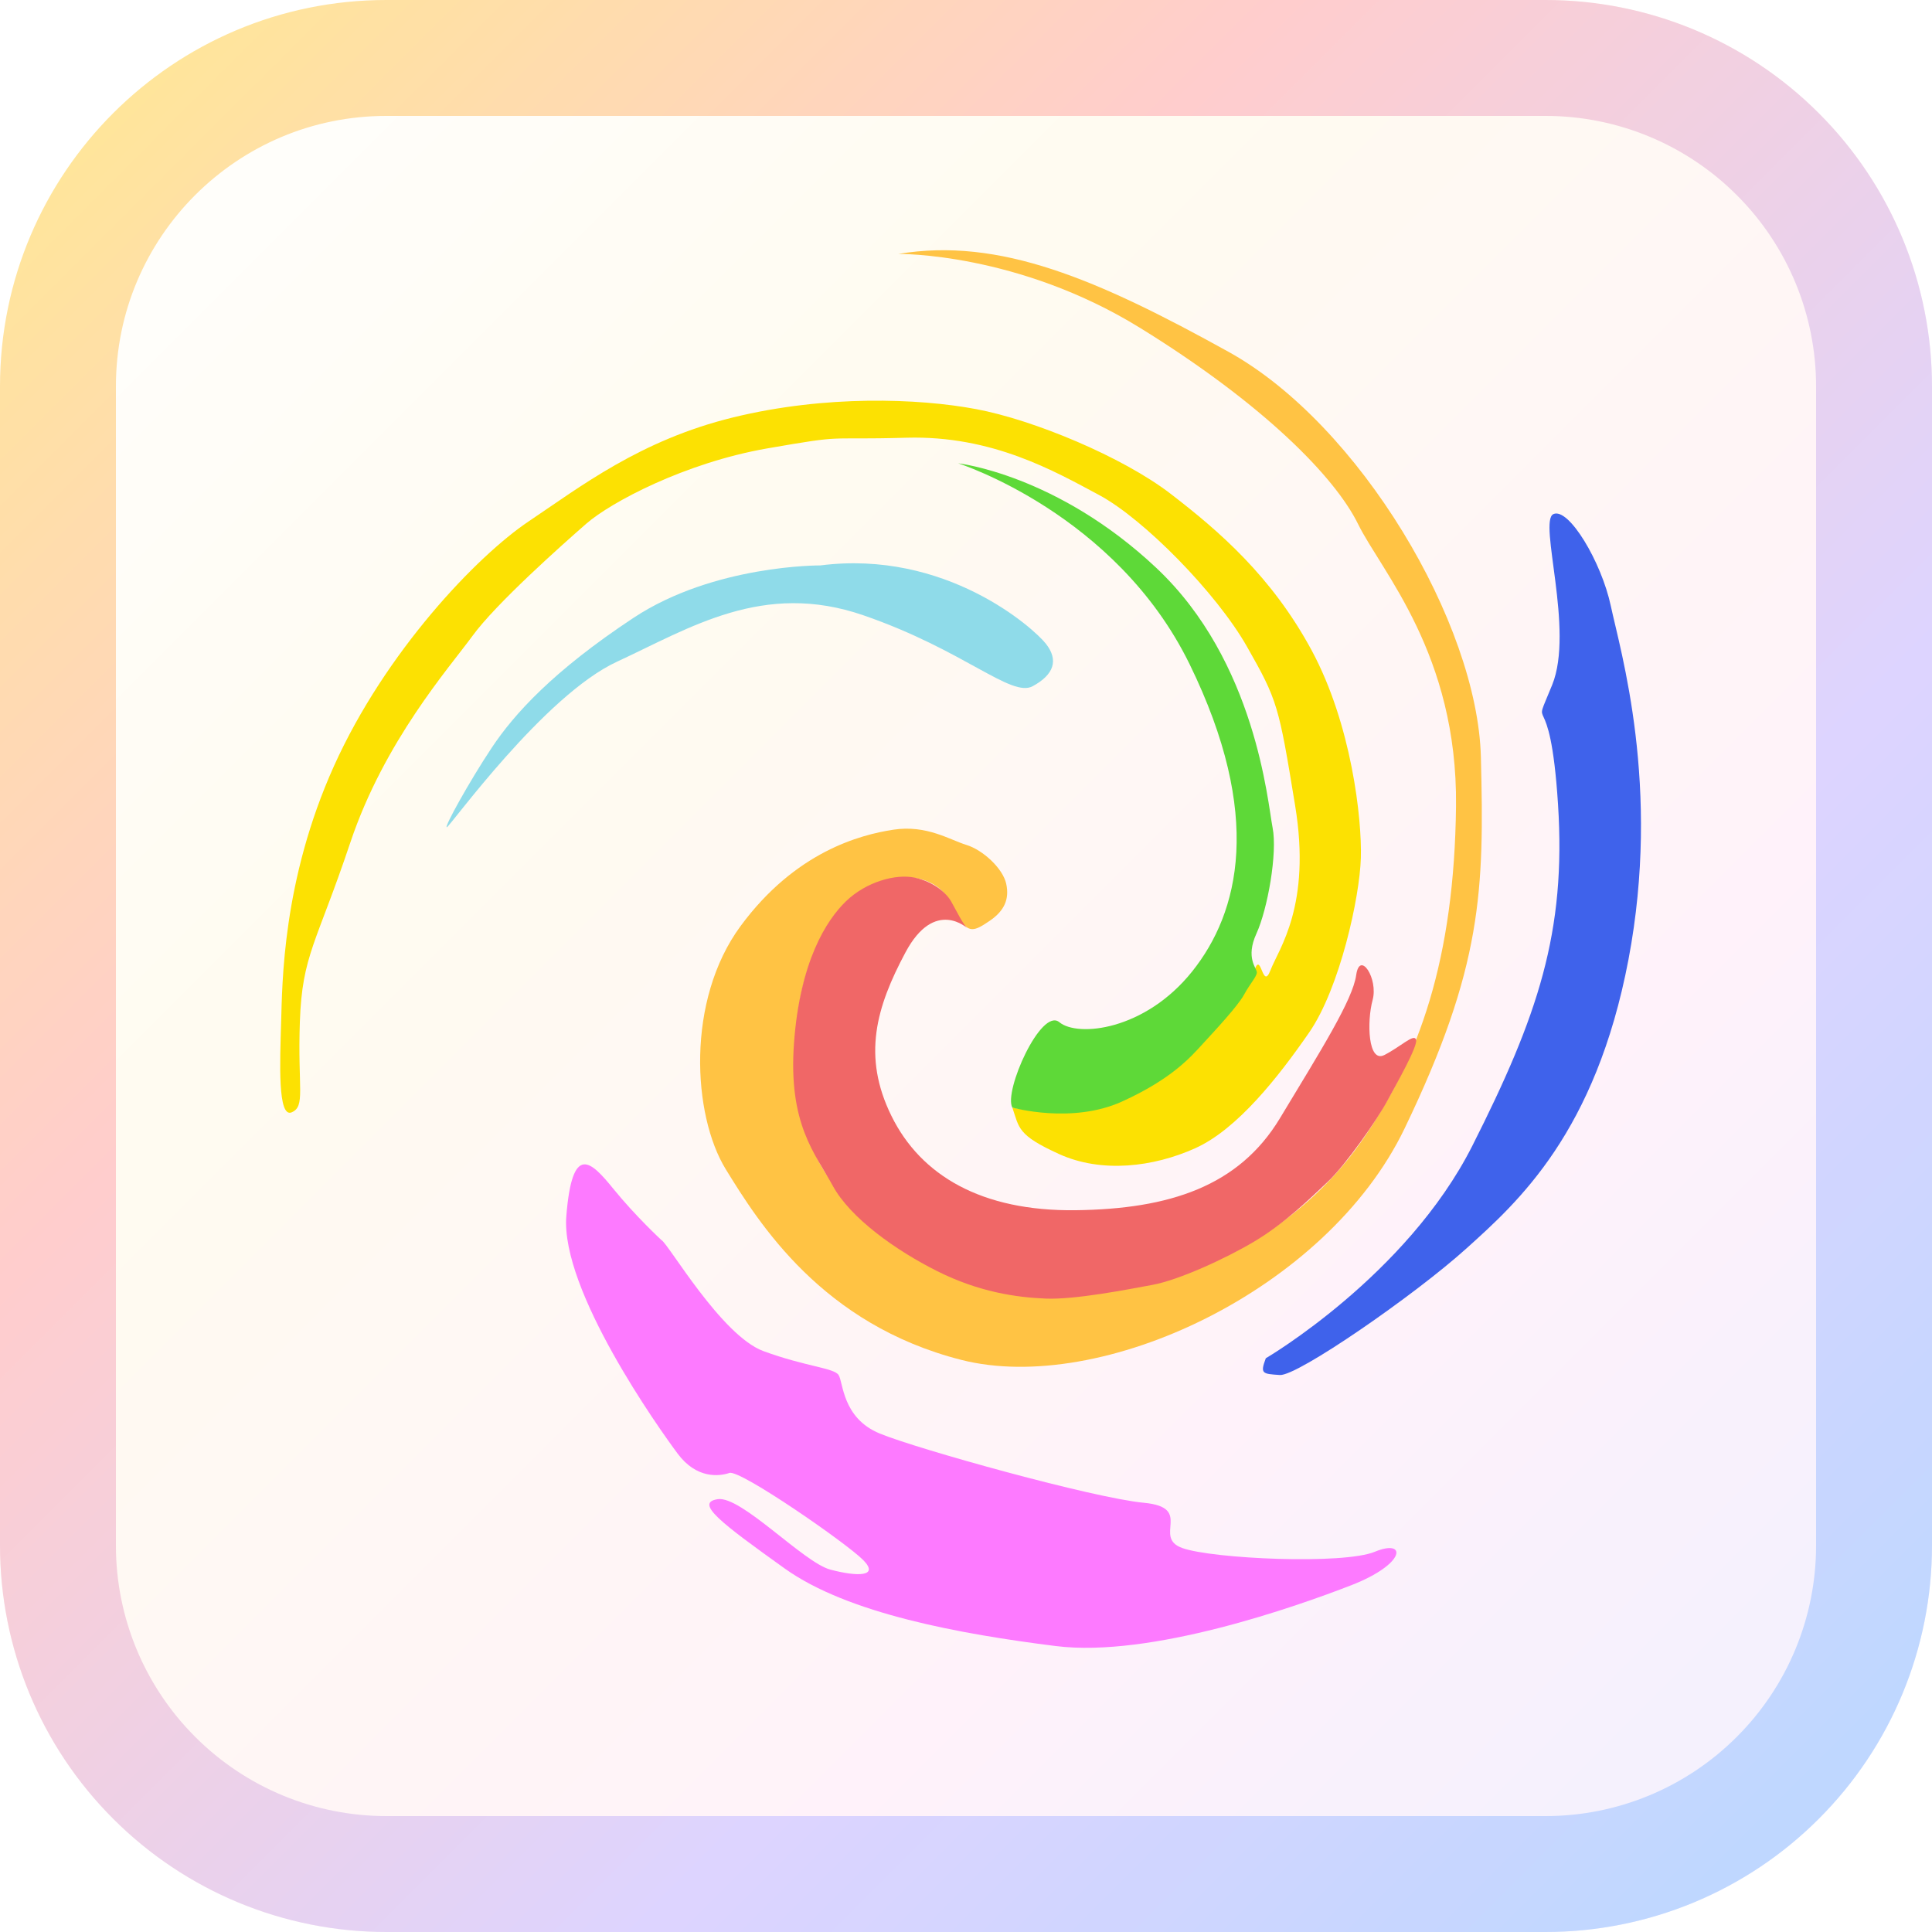
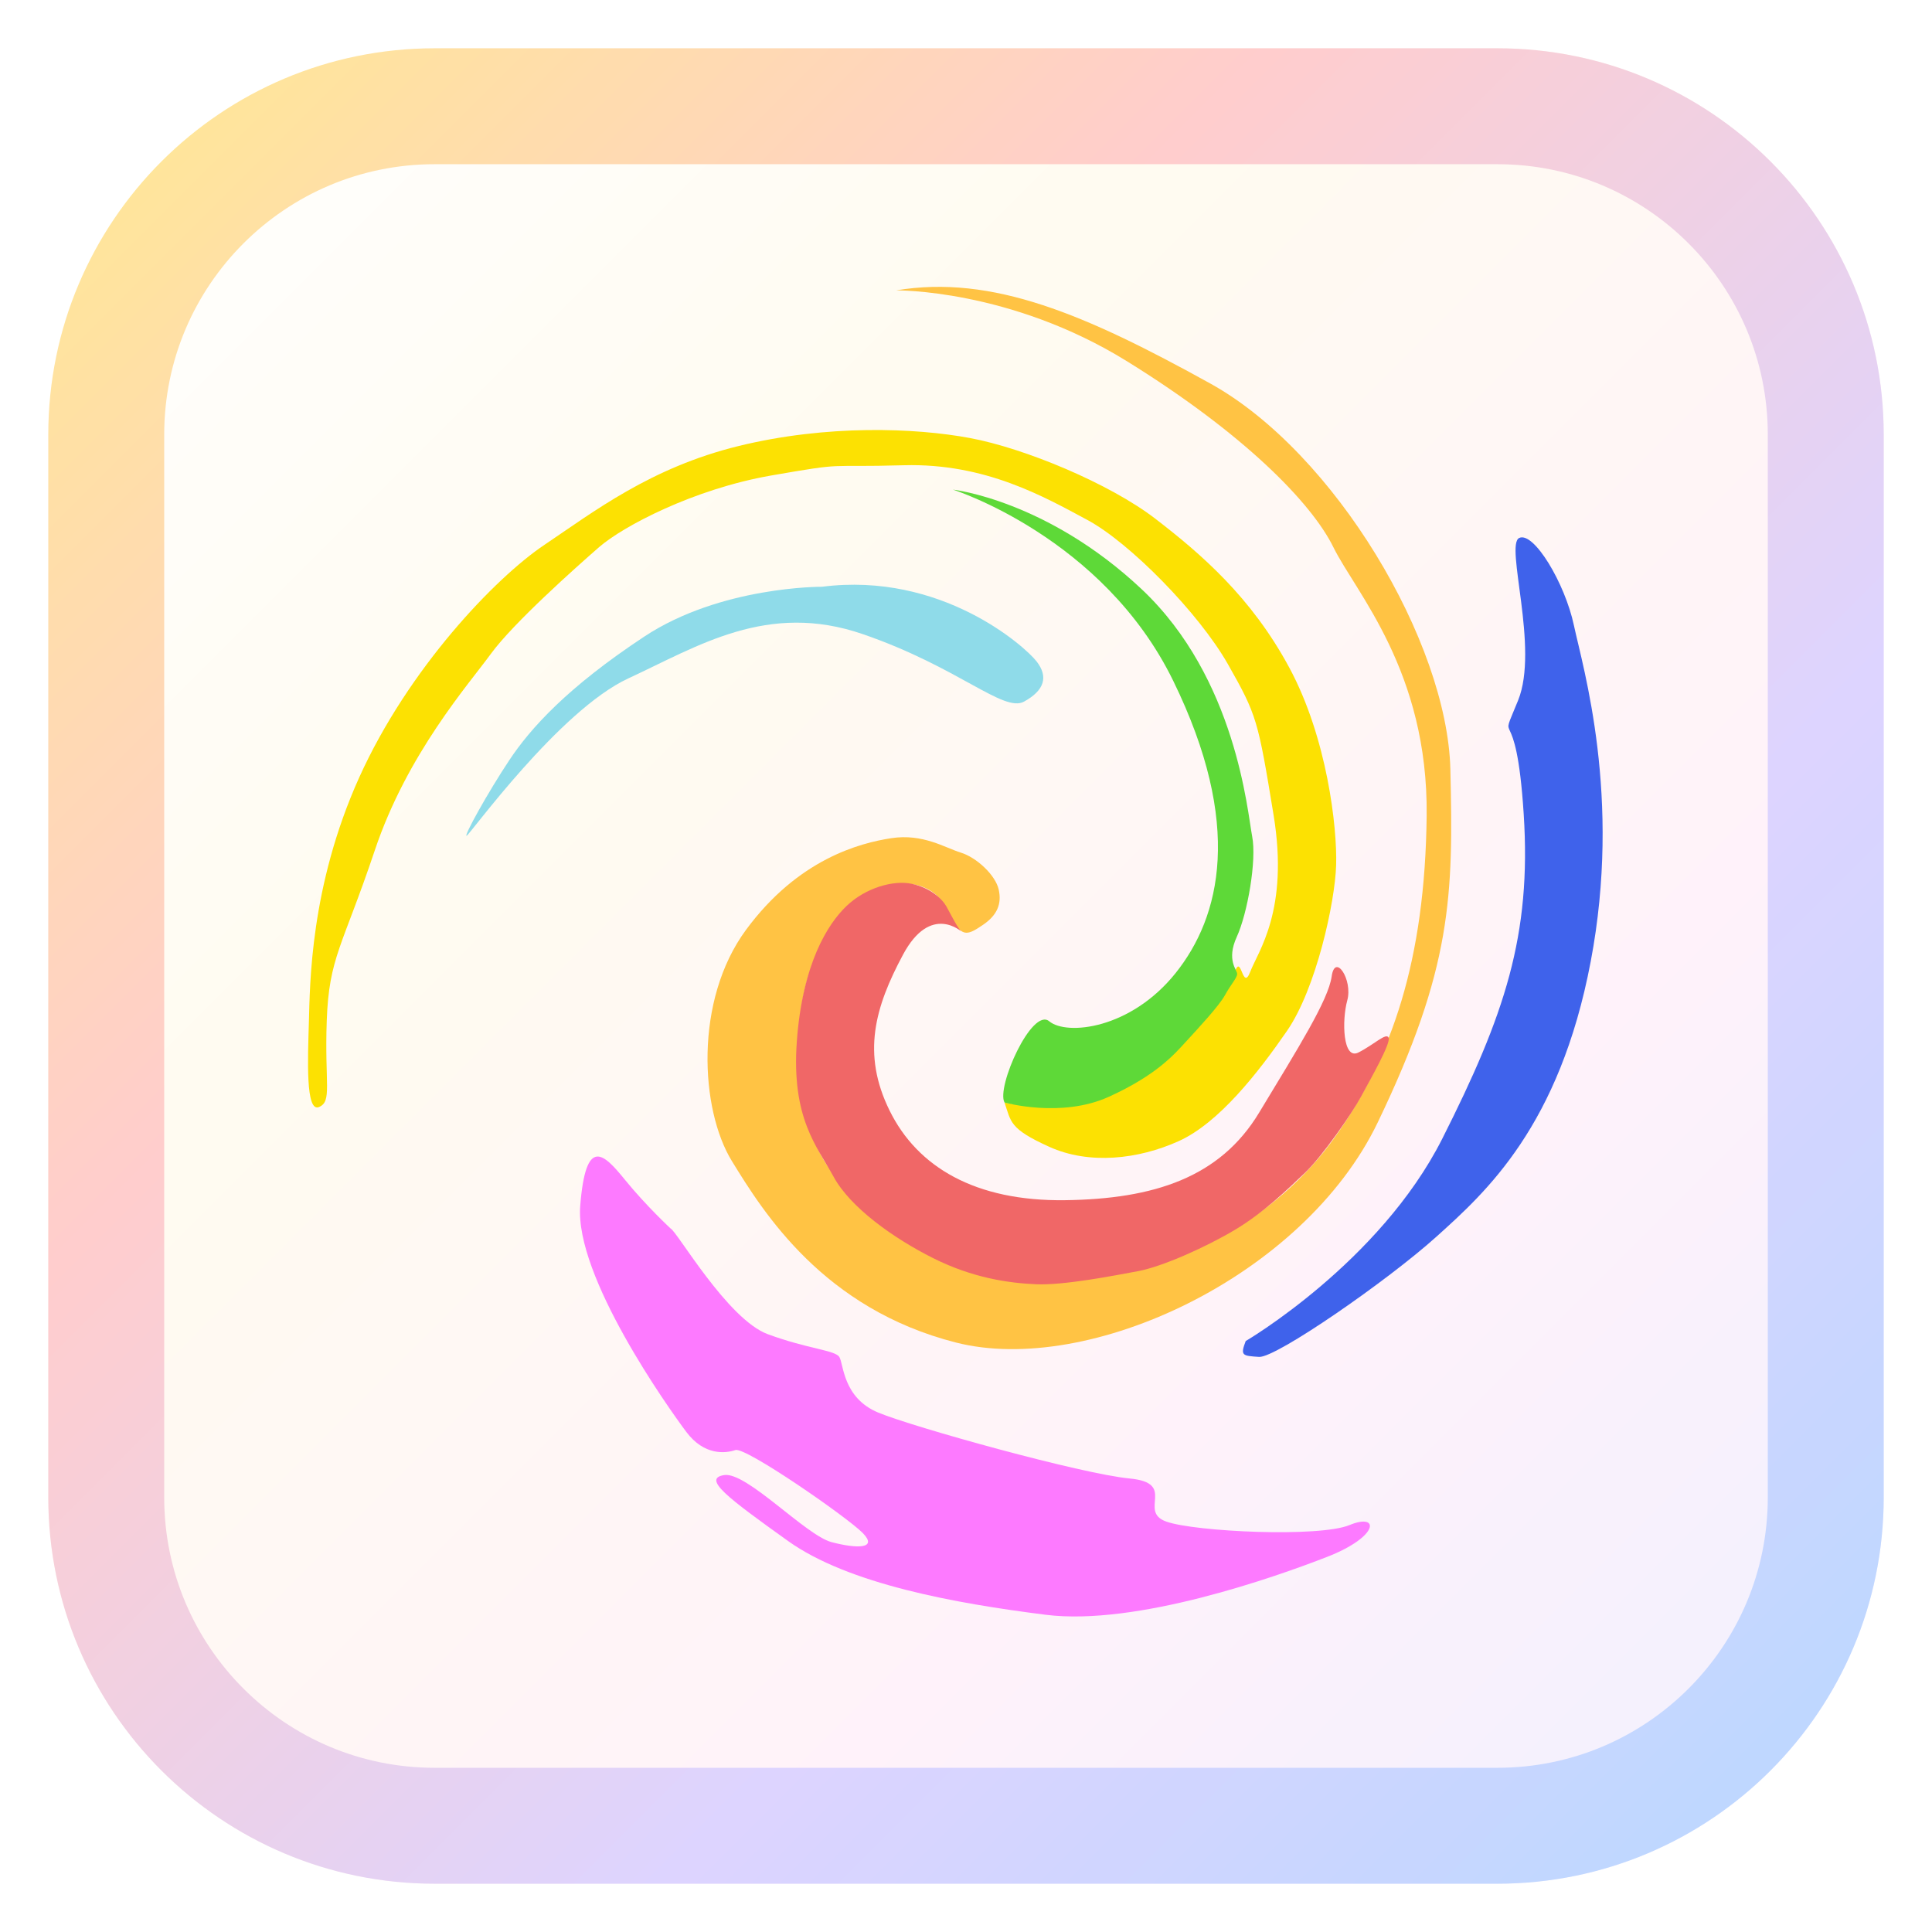
<svg xmlns="http://www.w3.org/2000/svg" width="128px" height="128px" viewBox="0 0 128 128" version="1.1">
  <defs>
    <clipPath id="clip1">
-       <path d="M 128 25.602 L 128 102.398 C 128 109.188 125.305 115.703 120.5 120.5 C 115.703 125.305 109.188 128 102.398 128 L 25.602 128 C 18.812 128 12.297 125.305 7.5 120.5 C 2.695 115.703 0 109.188 0 102.398 L 0 25.602 C 0 11.461 11.461 0 25.602 0 L 102.398 0 C 109.188 0 115.703 2.695 120.5 7.5 C 125.305 12.297 128 18.812 128 25.602 Z M 128 25.602 " />
+       <path d="M 3.199 3.199 L 124.801 3.199 L 124.801 124.801 L 3.199 124.801 Z M 3.199 3.199 " />
    </clipPath>
    <clipPath id="clip2">
-       <path d="M 128 25.602 L 128 102.398 C 128 109.188 125.305 115.703 120.5 120.5 C 115.703 125.305 109.188 128 102.398 128 L 25.602 128 C 18.812 128 12.297 125.305 7.5 120.5 C 2.695 115.703 0 109.188 0 102.398 L 0 25.602 C 0 11.461 11.461 0 25.602 0 L 102.398 0 C 109.188 0 115.703 2.695 120.5 7.5 C 125.305 12.297 128 18.812 128 25.602 Z M 128 25.602 " />
-     </clipPath>
-     <linearGradient id="linear0" gradientUnits="userSpaceOnUse" x1="0" y1="0" x2="256" y2="256" gradientTransform="matrix(0.5,0,0,0.5,0.000001536,0)">
+       <path d="M 124.801 28.801 L 124.801 99.199 C 124.801 113.34 113.34 124.801 99.199 124.801 L 28.801 124.801 C 14.66 124.801 3.199 113.34 3.199 99.199 L 3.199 28.801 C 3.199 14.66 14.66 3.199 28.801 3.199 L 99.199 3.199 C 113.34 3.199 124.801 14.66 124.801 28.801 Z M 124.801 28.801 " />
+     </clipPath>
+     <clipPath id="clip3">
+       <path d="M 124.801 28.801 L 124.801 99.199 C 124.801 113.34 113.34 124.801 99.199 124.801 L 28.801 124.801 C 14.66 124.801 3.199 113.34 3.199 99.199 L 3.199 28.801 C 3.199 14.66 14.66 3.199 28.801 3.199 L 99.199 3.199 C 113.34 3.199 124.801 14.66 124.801 28.801 Z M 124.801 28.801 " />
+     </clipPath>
+     <linearGradient id="linear0" gradientUnits="userSpaceOnUse" x1="0" y1="0" x2="256" y2="256" gradientTransform="matrix(0.475,0,0,0.475,3.200001,3.2)">
      <stop offset="0" style="stop-color:rgb(100%,100%,100%);stop-opacity:1;" />
      <stop offset="0.016" style="stop-color:rgb(100%,100%,100%);stop-opacity:1;" />
      <stop offset="0.031" style="stop-color:rgb(100%,100%,99.608%);stop-opacity:1;" />
      <stop offset="0.047" style="stop-color:rgb(100%,100%,99.216%);stop-opacity:1;" />
      <stop offset="0.062" style="stop-color:rgb(100%,99.608%,99.216%);stop-opacity:1;" />
      <stop offset="0.078" style="stop-color:rgb(100%,99.608%,98.824%);stop-opacity:1;" />
      <stop offset="0.094" style="stop-color:rgb(100%,99.608%,98.431%);stop-opacity:1;" />
      <stop offset="0.109" style="stop-color:rgb(100%,99.608%,98.039%);stop-opacity:1;" />
      <stop offset="0.125" style="stop-color:rgb(100%,99.608%,98.039%);stop-opacity:1;" />
      <stop offset="0.141" style="stop-color:rgb(100%,99.216%,97.647%);stop-opacity:1;" />
      <stop offset="0.156" style="stop-color:rgb(100%,99.216%,97.255%);stop-opacity:1;" />
      <stop offset="0.172" style="stop-color:rgb(100%,99.216%,97.255%);stop-opacity:1;" />
      <stop offset="0.188" style="stop-color:rgb(100%,99.216%,96.863%);stop-opacity:1;" />
      <stop offset="0.203" style="stop-color:rgb(100%,99.216%,96.471%);stop-opacity:1;" />
      <stop offset="0.219" style="stop-color:rgb(100%,98.824%,96.078%);stop-opacity:1;" />
      <stop offset="0.234" style="stop-color:rgb(100%,98.824%,96.078%);stop-opacity:1;" />
      <stop offset="0.25" style="stop-color:rgb(100%,98.824%,95.686%);stop-opacity:1;" />
      <stop offset="0.266" style="stop-color:rgb(100%,98.824%,95.294%);stop-opacity:1;" />
      <stop offset="0.281" style="stop-color:rgb(100%,98.824%,95.294%);stop-opacity:1;" />
      <stop offset="0.297" style="stop-color:rgb(100%,98.824%,94.902%);stop-opacity:1;" />
      <stop offset="0.312" style="stop-color:rgb(100%,98.431%,94.51%);stop-opacity:1;" />
      <stop offset="0.344" style="stop-color:rgb(100%,98.431%,94.51%);stop-opacity:1;" />
      <stop offset="0.375" style="stop-color:rgb(100%,98.039%,94.51%);stop-opacity:1;" />
      <stop offset="0.406" style="stop-color:rgb(100%,97.647%,94.902%);stop-opacity:1;" />
      <stop offset="0.438" style="stop-color:rgb(100%,97.647%,95.294%);stop-opacity:1;" />
      <stop offset="0.469" style="stop-color:rgb(100%,97.255%,95.686%);stop-opacity:1;" />
      <stop offset="0.5" style="stop-color:rgb(100%,96.863%,96.078%);stop-opacity:1;" />
      <stop offset="0.531" style="stop-color:rgb(100%,96.471%,96.078%);stop-opacity:1;" />
      <stop offset="0.562" style="stop-color:rgb(100%,96.078%,96.471%);stop-opacity:1;" />
      <stop offset="0.594" style="stop-color:rgb(100%,95.686%,96.863%);stop-opacity:1;" />
      <stop offset="0.625" style="stop-color:rgb(100%,95.686%,97.255%);stop-opacity:1;" />
      <stop offset="0.656" style="stop-color:rgb(100%,95.294%,97.647%);stop-opacity:1;" />
      <stop offset="0.688" style="stop-color:rgb(100%,94.902%,98.039%);stop-opacity:1;" />
      <stop offset="0.703" style="stop-color:rgb(99.608%,94.902%,98.039%);stop-opacity:1;" />
      <stop offset="0.719" style="stop-color:rgb(99.216%,94.902%,98.431%);stop-opacity:1;" />
      <stop offset="0.734" style="stop-color:rgb(98.824%,94.902%,98.431%);stop-opacity:1;" />
      <stop offset="0.75" style="stop-color:rgb(98.431%,94.902%,98.431%);stop-opacity:1;" />
      <stop offset="0.766" style="stop-color:rgb(98.431%,94.51%,98.431%);stop-opacity:1;" />
      <stop offset="0.781" style="stop-color:rgb(98.039%,94.51%,98.824%);stop-opacity:1;" />
      <stop offset="0.797" style="stop-color:rgb(97.647%,94.51%,98.824%);stop-opacity:1;" />
      <stop offset="0.812" style="stop-color:rgb(97.255%,94.51%,98.824%);stop-opacity:1;" />
      <stop offset="0.828" style="stop-color:rgb(97.255%,94.51%,98.824%);stop-opacity:1;" />
      <stop offset="0.844" style="stop-color:rgb(96.863%,94.51%,99.216%);stop-opacity:1;" />
      <stop offset="0.859" style="stop-color:rgb(96.471%,94.51%,99.216%);stop-opacity:1;" />
      <stop offset="0.875" style="stop-color:rgb(96.078%,94.51%,99.216%);stop-opacity:1;" />
      <stop offset="0.891" style="stop-color:rgb(96.078%,94.51%,99.216%);stop-opacity:1;" />
      <stop offset="0.906" style="stop-color:rgb(95.686%,94.51%,99.216%);stop-opacity:1;" />
      <stop offset="0.922" style="stop-color:rgb(95.294%,94.51%,99.608%);stop-opacity:1;" />
      <stop offset="0.938" style="stop-color:rgb(94.902%,94.118%,99.608%);stop-opacity:1;" />
      <stop offset="0.953" style="stop-color:rgb(94.902%,94.118%,99.608%);stop-opacity:1;" />
      <stop offset="0.969" style="stop-color:rgb(94.51%,94.118%,99.608%);stop-opacity:1;" />
      <stop offset="0.984" style="stop-color:rgb(94.118%,94.118%,100%);stop-opacity:1;" />
      <stop offset="1" style="stop-color:rgb(93.725%,94.118%,100%);stop-opacity:1;" />
    </linearGradient>
-     <clipPath id="clip3">
-       <path d="M 128 25.602 L 128 102.398 C 128 109.188 125.305 115.703 120.5 120.5 C 115.703 125.305 109.188 128 102.398 128 L 25.602 128 C 18.812 128 12.297 125.305 7.5 120.5 C 2.695 115.703 0 109.188 0 102.398 L 0 25.602 C 0 11.461 11.461 0 25.602 0 L 102.398 0 C 109.188 0 115.703 2.695 120.5 7.5 C 125.305 12.297 128 18.812 128 25.602 Z M 128 25.602 " />
-     </clipPath>
-     <linearGradient id="linear1" gradientUnits="userSpaceOnUse" x1="0" y1="0" x2="213.33" y2="213.33" gradientTransform="matrix(2.343787,0,0,2.343787,0,0)">
+     <clipPath id="clip4">
+       <path d="M 3.199 3.199 L 124.801 3.199 L 124.801 124.801 L 3.199 124.801 Z M 3.199 3.199 " />
+     </clipPath>
+     <clipPath id="clip5">
+       <path d="M 124.801 28.801 L 124.801 99.199 C 124.801 113.34 113.34 124.801 99.199 124.801 L 28.801 124.801 C 14.66 124.801 3.199 113.34 3.199 99.199 L 3.199 28.801 C 3.199 14.66 14.66 3.199 28.801 3.199 L 99.199 3.199 C 113.34 3.199 124.801 14.66 124.801 28.801 Z M 124.801 28.801 " />
+     </clipPath>
+     <linearGradient id="linear1" gradientUnits="userSpaceOnUse" x1="-0" y1="-0" x2="213.33" y2="213.33" gradientTransform="matrix(2.226597,0,0,2.226597,0.000000520833,0.000000520833)">
      <stop offset="0" style="stop-color:rgb(100%,91.765%,56.471%);stop-opacity:1;" />
      <stop offset="0.004" style="stop-color:rgb(100%,91.765%,56.863%);stop-opacity:1;" />
      <stop offset="0.008" style="stop-color:rgb(100%,91.373%,56.863%);stop-opacity:1;" />
      <stop offset="0.012" style="stop-color:rgb(100%,91.373%,57.255%);stop-opacity:1;" />
      <stop offset="0.016" style="stop-color:rgb(100%,91.373%,57.647%);stop-opacity:1;" />
      <stop offset="0.02" style="stop-color:rgb(100%,90.98%,58.039%);stop-opacity:1;" />
      <stop offset="0.023" style="stop-color:rgb(100%,90.98%,58.039%);stop-opacity:1;" />
      <stop offset="0.027" style="stop-color:rgb(100%,90.98%,58.431%);stop-opacity:1;" />
      <stop offset="0.031" style="stop-color:rgb(100%,90.588%,58.824%);stop-opacity:1;" />
      <stop offset="0.035" style="stop-color:rgb(100%,90.588%,58.824%);stop-opacity:1;" />
      <stop offset="0.039" style="stop-color:rgb(100%,90.588%,59.216%);stop-opacity:1;" />
      <stop offset="0.043" style="stop-color:rgb(100%,90.196%,59.608%);stop-opacity:1;" />
      <stop offset="0.047" style="stop-color:rgb(100%,90.196%,60%);stop-opacity:1;" />
      <stop offset="0.051" style="stop-color:rgb(100%,90.196%,60%);stop-opacity:1;" />
      <stop offset="0.055" style="stop-color:rgb(100%,89.804%,60.392%);stop-opacity:1;" />
      <stop offset="0.059" style="stop-color:rgb(100%,89.804%,60.784%);stop-opacity:1;" />
      <stop offset="0.062" style="stop-color:rgb(100%,89.804%,60.784%);stop-opacity:1;" />
      <stop offset="0.066" style="stop-color:rgb(100%,89.412%,61.176%);stop-opacity:1;" />
      <stop offset="0.07" style="stop-color:rgb(100%,89.412%,61.569%);stop-opacity:1;" />
      <stop offset="0.074" style="stop-color:rgb(100%,89.412%,61.961%);stop-opacity:1;" />
      <stop offset="0.078" style="stop-color:rgb(100%,89.02%,61.961%);stop-opacity:1;" />
      <stop offset="0.082" style="stop-color:rgb(100%,89.02%,62.353%);stop-opacity:1;" />
      <stop offset="0.086" style="stop-color:rgb(100%,89.02%,62.745%);stop-opacity:1;" />
      <stop offset="0.09" style="stop-color:rgb(100%,88.627%,62.745%);stop-opacity:1;" />
      <stop offset="0.094" style="stop-color:rgb(100%,88.627%,63.137%);stop-opacity:1;" />
      <stop offset="0.098" style="stop-color:rgb(100%,88.235%,63.529%);stop-opacity:1;" />
      <stop offset="0.102" style="stop-color:rgb(100%,88.235%,63.922%);stop-opacity:1;" />
      <stop offset="0.105" style="stop-color:rgb(100%,88.235%,63.922%);stop-opacity:1;" />
      <stop offset="0.109" style="stop-color:rgb(100%,87.843%,64.314%);stop-opacity:1;" />
      <stop offset="0.113" style="stop-color:rgb(100%,87.843%,64.706%);stop-opacity:1;" />
      <stop offset="0.117" style="stop-color:rgb(100%,87.843%,64.706%);stop-opacity:1;" />
      <stop offset="0.121" style="stop-color:rgb(100%,87.451%,65.098%);stop-opacity:1;" />
      <stop offset="0.125" style="stop-color:rgb(100%,87.451%,65.49%);stop-opacity:1;" />
      <stop offset="0.129" style="stop-color:rgb(100%,87.451%,65.882%);stop-opacity:1;" />
      <stop offset="0.133" style="stop-color:rgb(100%,87.059%,65.882%);stop-opacity:1;" />
      <stop offset="0.137" style="stop-color:rgb(100%,87.059%,66.275%);stop-opacity:1;" />
      <stop offset="0.141" style="stop-color:rgb(100%,87.059%,66.667%);stop-opacity:1;" />
      <stop offset="0.145" style="stop-color:rgb(100%,86.667%,66.667%);stop-opacity:1;" />
      <stop offset="0.148" style="stop-color:rgb(100%,86.667%,67.059%);stop-opacity:1;" />
      <stop offset="0.152" style="stop-color:rgb(100%,86.667%,67.451%);stop-opacity:1;" />
      <stop offset="0.156" style="stop-color:rgb(100%,86.275%,67.843%);stop-opacity:1;" />
      <stop offset="0.16" style="stop-color:rgb(100%,86.275%,67.843%);stop-opacity:1;" />
      <stop offset="0.164" style="stop-color:rgb(100%,86.275%,68.235%);stop-opacity:1;" />
      <stop offset="0.168" style="stop-color:rgb(100%,85.882%,68.627%);stop-opacity:1;" />
      <stop offset="0.172" style="stop-color:rgb(100%,85.882%,68.627%);stop-opacity:1;" />
      <stop offset="0.176" style="stop-color:rgb(100%,85.882%,69.02%);stop-opacity:1;" />
      <stop offset="0.18" style="stop-color:rgb(100%,85.49%,69.412%);stop-opacity:1;" />
      <stop offset="0.184" style="stop-color:rgb(100%,85.49%,69.804%);stop-opacity:1;" />
      <stop offset="0.188" style="stop-color:rgb(100%,85.49%,69.804%);stop-opacity:1;" />
      <stop offset="0.191" style="stop-color:rgb(100%,85.098%,70.196%);stop-opacity:1;" />
      <stop offset="0.195" style="stop-color:rgb(100%,85.098%,70.588%);stop-opacity:1;" />
      <stop offset="0.199" style="stop-color:rgb(100%,85.098%,70.588%);stop-opacity:1;" />
      <stop offset="0.203" style="stop-color:rgb(100%,84.706%,70.98%);stop-opacity:1;" />
      <stop offset="0.207" style="stop-color:rgb(100%,84.706%,71.373%);stop-opacity:1;" />
      <stop offset="0.211" style="stop-color:rgb(100%,84.706%,71.765%);stop-opacity:1;" />
      <stop offset="0.215" style="stop-color:rgb(100%,84.314%,71.765%);stop-opacity:1;" />
      <stop offset="0.219" style="stop-color:rgb(100%,84.314%,72.157%);stop-opacity:1;" />
      <stop offset="0.223" style="stop-color:rgb(100%,84.314%,72.549%);stop-opacity:1;" />
      <stop offset="0.227" style="stop-color:rgb(100%,83.922%,72.549%);stop-opacity:1;" />
      <stop offset="0.23" style="stop-color:rgb(100%,83.922%,72.941%);stop-opacity:1;" />
      <stop offset="0.234" style="stop-color:rgb(100%,83.922%,73.333%);stop-opacity:1;" />
      <stop offset="0.238" style="stop-color:rgb(100%,83.529%,73.725%);stop-opacity:1;" />
      <stop offset="0.242" style="stop-color:rgb(100%,83.529%,73.725%);stop-opacity:1;" />
      <stop offset="0.246" style="stop-color:rgb(100%,83.529%,74.118%);stop-opacity:1;" />
      <stop offset="0.25" style="stop-color:rgb(100%,83.137%,74.51%);stop-opacity:1;" />
      <stop offset="0.254" style="stop-color:rgb(100%,83.137%,74.902%);stop-opacity:1;" />
      <stop offset="0.258" style="stop-color:rgb(100%,83.137%,74.902%);stop-opacity:1;" />
      <stop offset="0.262" style="stop-color:rgb(100%,82.745%,75.294%);stop-opacity:1;" />
      <stop offset="0.266" style="stop-color:rgb(100%,82.745%,75.686%);stop-opacity:1;" />
      <stop offset="0.27" style="stop-color:rgb(100%,82.745%,75.686%);stop-opacity:1;" />
      <stop offset="0.273" style="stop-color:rgb(100%,82.353%,76.078%);stop-opacity:1;" />
      <stop offset="0.277" style="stop-color:rgb(100%,82.353%,76.471%);stop-opacity:1;" />
      <stop offset="0.281" style="stop-color:rgb(100%,81.961%,76.863%);stop-opacity:1;" />
      <stop offset="0.285" style="stop-color:rgb(100%,81.961%,76.863%);stop-opacity:1;" />
      <stop offset="0.289" style="stop-color:rgb(100%,81.961%,77.255%);stop-opacity:1;" />
      <stop offset="0.293" style="stop-color:rgb(100%,81.569%,77.647%);stop-opacity:1;" />
      <stop offset="0.297" style="stop-color:rgb(100%,81.569%,77.647%);stop-opacity:1;" />
      <stop offset="0.301" style="stop-color:rgb(100%,81.569%,78.039%);stop-opacity:1;" />
      <stop offset="0.305" style="stop-color:rgb(100%,81.176%,78.431%);stop-opacity:1;" />
      <stop offset="0.309" style="stop-color:rgb(100%,81.176%,78.824%);stop-opacity:1;" />
      <stop offset="0.312" style="stop-color:rgb(100%,81.176%,78.824%);stop-opacity:1;" />
      <stop offset="0.316" style="stop-color:rgb(100%,80.784%,79.216%);stop-opacity:1;" />
      <stop offset="0.32" style="stop-color:rgb(100%,80.784%,79.608%);stop-opacity:1;" />
      <stop offset="0.324" style="stop-color:rgb(100%,80.784%,79.608%);stop-opacity:1;" />
      <stop offset="0.328" style="stop-color:rgb(100%,80.392%,80%);stop-opacity:1;" />
      <stop offset="0.332" style="stop-color:rgb(100%,80.392%,80.392%);stop-opacity:1;" />
      <stop offset="0.336" style="stop-color:rgb(100%,80.392%,80.392%);stop-opacity:1;" />
      <stop offset="0.34" style="stop-color:rgb(99.608%,80.392%,80.784%);stop-opacity:1;" />
      <stop offset="0.344" style="stop-color:rgb(99.608%,80.392%,81.176%);stop-opacity:1;" />
      <stop offset="0.348" style="stop-color:rgb(99.608%,80.392%,81.176%);stop-opacity:1;" />
      <stop offset="0.352" style="stop-color:rgb(99.216%,80.392%,81.569%);stop-opacity:1;" />
      <stop offset="0.355" style="stop-color:rgb(99.216%,80.392%,81.569%);stop-opacity:1;" />
      <stop offset="0.359" style="stop-color:rgb(98.824%,80.784%,81.961%);stop-opacity:1;" />
      <stop offset="0.363" style="stop-color:rgb(98.824%,80.784%,82.353%);stop-opacity:1;" />
      <stop offset="0.367" style="stop-color:rgb(98.824%,80.784%,82.353%);stop-opacity:1;" />
      <stop offset="0.371" style="stop-color:rgb(98.431%,80.784%,82.745%);stop-opacity:1;" />
      <stop offset="0.375" style="stop-color:rgb(98.431%,80.784%,82.745%);stop-opacity:1;" />
      <stop offset="0.379" style="stop-color:rgb(98.039%,80.784%,83.137%);stop-opacity:1;" />
      <stop offset="0.383" style="stop-color:rgb(98.039%,80.784%,83.137%);stop-opacity:1;" />
      <stop offset="0.387" style="stop-color:rgb(98.039%,80.784%,83.529%);stop-opacity:1;" />
      <stop offset="0.391" style="stop-color:rgb(97.647%,80.784%,83.922%);stop-opacity:1;" />
      <stop offset="0.395" style="stop-color:rgb(97.647%,80.784%,83.922%);stop-opacity:1;" />
      <stop offset="0.398" style="stop-color:rgb(97.255%,80.784%,84.314%);stop-opacity:1;" />
      <stop offset="0.402" style="stop-color:rgb(97.255%,80.784%,84.314%);stop-opacity:1;" />
      <stop offset="0.406" style="stop-color:rgb(97.255%,81.176%,84.706%);stop-opacity:1;" />
      <stop offset="0.41" style="stop-color:rgb(96.863%,81.176%,85.098%);stop-opacity:1;" />
      <stop offset="0.414" style="stop-color:rgb(96.863%,81.176%,85.098%);stop-opacity:1;" />
      <stop offset="0.418" style="stop-color:rgb(96.471%,81.176%,85.49%);stop-opacity:1;" />
      <stop offset="0.422" style="stop-color:rgb(96.471%,81.176%,85.49%);stop-opacity:1;" />
      <stop offset="0.426" style="stop-color:rgb(96.471%,81.176%,85.882%);stop-opacity:1;" />
      <stop offset="0.43" style="stop-color:rgb(96.078%,81.176%,85.882%);stop-opacity:1;" />
      <stop offset="0.434" style="stop-color:rgb(96.078%,81.176%,86.275%);stop-opacity:1;" />
      <stop offset="0.438" style="stop-color:rgb(95.686%,81.176%,86.667%);stop-opacity:1;" />
      <stop offset="0.441" style="stop-color:rgb(95.686%,81.176%,86.667%);stop-opacity:1;" />
      <stop offset="0.445" style="stop-color:rgb(95.686%,81.176%,87.059%);stop-opacity:1;" />
      <stop offset="0.449" style="stop-color:rgb(95.294%,81.176%,87.059%);stop-opacity:1;" />
      <stop offset="0.453" style="stop-color:rgb(95.294%,81.569%,87.451%);stop-opacity:1;" />
      <stop offset="0.457" style="stop-color:rgb(94.902%,81.569%,87.843%);stop-opacity:1;" />
      <stop offset="0.461" style="stop-color:rgb(94.902%,81.569%,87.843%);stop-opacity:1;" />
      <stop offset="0.465" style="stop-color:rgb(94.902%,81.569%,88.235%);stop-opacity:1;" />
      <stop offset="0.469" style="stop-color:rgb(94.51%,81.569%,88.235%);stop-opacity:1;" />
      <stop offset="0.473" style="stop-color:rgb(94.51%,81.569%,88.627%);stop-opacity:1;" />
      <stop offset="0.477" style="stop-color:rgb(94.118%,81.569%,88.627%);stop-opacity:1;" />
      <stop offset="0.48" style="stop-color:rgb(94.118%,81.569%,89.02%);stop-opacity:1;" />
      <stop offset="0.484" style="stop-color:rgb(94.118%,81.569%,89.412%);stop-opacity:1;" />
      <stop offset="0.488" style="stop-color:rgb(93.725%,81.569%,89.412%);stop-opacity:1;" />
      <stop offset="0.492" style="stop-color:rgb(93.725%,81.569%,89.804%);stop-opacity:1;" />
      <stop offset="0.496" style="stop-color:rgb(93.333%,81.569%,89.804%);stop-opacity:1;" />
      <stop offset="0.5" style="stop-color:rgb(93.333%,81.569%,90.196%);stop-opacity:1;" />
      <stop offset="0.504" style="stop-color:rgb(93.333%,81.961%,90.588%);stop-opacity:1;" />
      <stop offset="0.508" style="stop-color:rgb(92.941%,81.961%,90.588%);stop-opacity:1;" />
      <stop offset="0.512" style="stop-color:rgb(92.941%,81.961%,90.98%);stop-opacity:1;" />
      <stop offset="0.516" style="stop-color:rgb(92.549%,81.961%,90.98%);stop-opacity:1;" />
      <stop offset="0.52" style="stop-color:rgb(92.549%,81.961%,91.373%);stop-opacity:1;" />
      <stop offset="0.523" style="stop-color:rgb(92.549%,81.961%,91.765%);stop-opacity:1;" />
      <stop offset="0.527" style="stop-color:rgb(92.157%,81.961%,91.765%);stop-opacity:1;" />
      <stop offset="0.531" style="stop-color:rgb(92.157%,81.961%,92.157%);stop-opacity:1;" />
      <stop offset="0.535" style="stop-color:rgb(91.765%,81.961%,92.157%);stop-opacity:1;" />
      <stop offset="0.539" style="stop-color:rgb(91.765%,81.961%,92.549%);stop-opacity:1;" />
      <stop offset="0.543" style="stop-color:rgb(91.765%,81.961%,92.549%);stop-opacity:1;" />
      <stop offset="0.547" style="stop-color:rgb(91.373%,81.961%,92.941%);stop-opacity:1;" />
      <stop offset="0.551" style="stop-color:rgb(91.373%,82.353%,93.333%);stop-opacity:1;" />
      <stop offset="0.555" style="stop-color:rgb(90.98%,82.353%,93.333%);stop-opacity:1;" />
      <stop offset="0.559" style="stop-color:rgb(90.98%,82.353%,93.725%);stop-opacity:1;" />
      <stop offset="0.562" style="stop-color:rgb(90.98%,82.353%,93.725%);stop-opacity:1;" />
      <stop offset="0.566" style="stop-color:rgb(90.588%,82.353%,94.118%);stop-opacity:1;" />
      <stop offset="0.57" style="stop-color:rgb(90.588%,82.353%,94.51%);stop-opacity:1;" />
      <stop offset="0.574" style="stop-color:rgb(90.196%,82.353%,94.51%);stop-opacity:1;" />
      <stop offset="0.578" style="stop-color:rgb(90.196%,82.353%,94.902%);stop-opacity:1;" />
      <stop offset="0.582" style="stop-color:rgb(90.196%,82.353%,94.902%);stop-opacity:1;" />
      <stop offset="0.586" style="stop-color:rgb(89.804%,82.353%,95.294%);stop-opacity:1;" />
      <stop offset="0.59" style="stop-color:rgb(89.804%,82.353%,95.294%);stop-opacity:1;" />
      <stop offset="0.594" style="stop-color:rgb(89.412%,82.353%,95.686%);stop-opacity:1;" />
      <stop offset="0.598" style="stop-color:rgb(89.412%,82.745%,96.078%);stop-opacity:1;" />
      <stop offset="0.602" style="stop-color:rgb(89.412%,82.745%,96.078%);stop-opacity:1;" />
      <stop offset="0.605" style="stop-color:rgb(89.02%,82.745%,96.471%);stop-opacity:1;" />
      <stop offset="0.609" style="stop-color:rgb(89.02%,82.745%,96.471%);stop-opacity:1;" />
      <stop offset="0.613" style="stop-color:rgb(88.627%,82.745%,96.863%);stop-opacity:1;" />
      <stop offset="0.617" style="stop-color:rgb(88.627%,82.745%,97.255%);stop-opacity:1;" />
      <stop offset="0.621" style="stop-color:rgb(88.627%,82.745%,97.255%);stop-opacity:1;" />
      <stop offset="0.625" style="stop-color:rgb(88.235%,82.745%,97.647%);stop-opacity:1;" />
      <stop offset="0.629" style="stop-color:rgb(88.235%,82.745%,97.647%);stop-opacity:1;" />
      <stop offset="0.633" style="stop-color:rgb(87.843%,82.745%,98.039%);stop-opacity:1;" />
      <stop offset="0.637" style="stop-color:rgb(87.843%,82.745%,98.039%);stop-opacity:1;" />
      <stop offset="0.641" style="stop-color:rgb(87.843%,82.745%,98.431%);stop-opacity:1;" />
      <stop offset="0.645" style="stop-color:rgb(87.451%,83.137%,98.824%);stop-opacity:1;" />
      <stop offset="0.648" style="stop-color:rgb(87.451%,83.137%,98.824%);stop-opacity:1;" />
      <stop offset="0.652" style="stop-color:rgb(87.059%,83.137%,99.216%);stop-opacity:1;" />
      <stop offset="0.656" style="stop-color:rgb(87.059%,83.137%,99.216%);stop-opacity:1;" />
      <stop offset="0.66" style="stop-color:rgb(87.059%,83.137%,99.608%);stop-opacity:1;" />
      <stop offset="0.664" style="stop-color:rgb(86.667%,83.137%,100%);stop-opacity:1;" />
      <stop offset="0.672" style="stop-color:rgb(86.667%,83.137%,100%);stop-opacity:1;" />
      <stop offset="0.68" style="stop-color:rgb(86.275%,83.137%,100%);stop-opacity:1;" />
      <stop offset="0.688" style="stop-color:rgb(85.882%,83.137%,100%);stop-opacity:1;" />
      <stop offset="0.695" style="stop-color:rgb(85.49%,83.137%,100%);stop-opacity:1;" />
      <stop offset="0.703" style="stop-color:rgb(85.098%,83.137%,100%);stop-opacity:1;" />
      <stop offset="0.711" style="stop-color:rgb(84.706%,83.137%,100%);stop-opacity:1;" />
      <stop offset="0.719" style="stop-color:rgb(84.706%,83.529%,100%);stop-opacity:1;" />
      <stop offset="0.727" style="stop-color:rgb(84.314%,83.529%,100%);stop-opacity:1;" />
      <stop offset="0.734" style="stop-color:rgb(83.922%,83.529%,100%);stop-opacity:1;" />
      <stop offset="0.742" style="stop-color:rgb(83.529%,83.529%,100%);stop-opacity:1;" />
      <stop offset="0.75" style="stop-color:rgb(83.137%,83.529%,100%);stop-opacity:1;" />
      <stop offset="0.758" style="stop-color:rgb(82.745%,83.529%,100%);stop-opacity:1;" />
      <stop offset="0.766" style="stop-color:rgb(82.353%,83.529%,100%);stop-opacity:1;" />
      <stop offset="0.773" style="stop-color:rgb(81.961%,83.529%,100%);stop-opacity:1;" />
      <stop offset="0.781" style="stop-color:rgb(81.569%,83.529%,100%);stop-opacity:1;" />
      <stop offset="0.789" style="stop-color:rgb(81.569%,83.529%,100%);stop-opacity:1;" />
      <stop offset="0.797" style="stop-color:rgb(81.176%,83.922%,100%);stop-opacity:1;" />
      <stop offset="0.805" style="stop-color:rgb(80.784%,83.922%,100%);stop-opacity:1;" />
      <stop offset="0.812" style="stop-color:rgb(80.392%,83.922%,100%);stop-opacity:1;" />
      <stop offset="0.82" style="stop-color:rgb(80%,83.922%,100%);stop-opacity:1;" />
      <stop offset="0.828" style="stop-color:rgb(79.608%,83.922%,100%);stop-opacity:1;" />
      <stop offset="0.836" style="stop-color:rgb(79.216%,83.922%,100%);stop-opacity:1;" />
      <stop offset="0.844" style="stop-color:rgb(78.824%,83.922%,100%);stop-opacity:1;" />
      <stop offset="0.852" style="stop-color:rgb(78.431%,83.922%,100%);stop-opacity:1;" />
      <stop offset="0.859" style="stop-color:rgb(78.039%,83.922%,100%);stop-opacity:1;" />
      <stop offset="0.867" style="stop-color:rgb(78.039%,83.922%,100%);stop-opacity:1;" />
      <stop offset="0.875" style="stop-color:rgb(77.647%,83.922%,100%);stop-opacity:1;" />
      <stop offset="0.883" style="stop-color:rgb(77.255%,84.314%,100%);stop-opacity:1;" />
      <stop offset="0.891" style="stop-color:rgb(76.863%,84.314%,100%);stop-opacity:1;" />
      <stop offset="0.898" style="stop-color:rgb(76.471%,84.314%,100%);stop-opacity:1;" />
      <stop offset="0.906" style="stop-color:rgb(76.078%,84.314%,100%);stop-opacity:1;" />
      <stop offset="0.914" style="stop-color:rgb(75.686%,84.314%,100%);stop-opacity:1;" />
      <stop offset="0.922" style="stop-color:rgb(75.294%,84.314%,100%);stop-opacity:1;" />
      <stop offset="0.93" style="stop-color:rgb(74.902%,84.314%,100%);stop-opacity:1;" />
      <stop offset="0.938" style="stop-color:rgb(74.902%,84.314%,100%);stop-opacity:1;" />
      <stop offset="0.945" style="stop-color:rgb(74.51%,84.314%,100%);stop-opacity:1;" />
      <stop offset="0.953" style="stop-color:rgb(74.118%,84.314%,100%);stop-opacity:1;" />
      <stop offset="0.961" style="stop-color:rgb(73.725%,84.314%,100%);stop-opacity:1;" />
      <stop offset="0.969" style="stop-color:rgb(73.333%,84.706%,100%);stop-opacity:1;" />
      <stop offset="0.977" style="stop-color:rgb(72.941%,84.706%,100%);stop-opacity:1;" />
      <stop offset="0.984" style="stop-color:rgb(72.549%,84.706%,100%);stop-opacity:1;" />
      <stop offset="0.992" style="stop-color:rgb(72.157%,84.706%,100%);stop-opacity:1;" />
      <stop offset="1" style="stop-color:rgb(71.765%,84.706%,100%);stop-opacity:1;" />
    </linearGradient>
  </defs>
  <g id="surface1">
    <g clip-path="url(#clip1)" clip-rule="nonzero">
      <g clip-path="url(#clip2)" clip-rule="nonzero">
-         <rect x="0" y="0" width="128" height="128" style="fill:url(#linear0);stroke:none;" />
+         <g clip-path="url(#clip3)" clip-rule="nonzero">
+           <path style=" stroke:none;fill-rule:nonzero;fill:url(#linear0);" d="M 3.199 3.199 L 3.199 124.801 L 124.801 124.801 L 124.801 3.199 Z M 3.199 3.199 " />
+         </g>
      </g>
    </g>
-     <g clip-path="url(#clip3)" clip-rule="nonzero">
-       <path style="fill:none;stroke-width:60;stroke-linecap:butt;stroke-linejoin:miter;stroke:url(#linear1);stroke-miterlimit:4;" d="M 500 99.991 L 500 400.009 C 500 426.514 489.471 451.95 470.703 470.703 C 451.95 489.471 426.514 500 400.009 500 L 99.991 500 C 73.471 500 48.035 489.471 29.297 470.703 C 10.529 451.95 -0 426.514 -0 400.009 L -0 99.991 C -0 44.769 44.769 0 99.991 0 L 400.009 0 C 426.514 0 451.95 10.529 470.703 29.297 C 489.471 48.035 500 73.471 500 99.991 Z M 500 99.991 " transform="matrix(0.256,0,0,0.256,0.000001536,0)" />
+     <g clip-path="url(#clip4)" clip-rule="nonzero">
+       <g clip-path="url(#clip5)" clip-rule="nonzero">
+         <path style="fill:none;stroke-width:60;stroke-linecap:butt;stroke-linejoin:miter;stroke:url(#linear1);stroke-miterlimit:4;" d="M 475.003 100.003 L 475.003 374.997 C 475.003 430.234 430.234 475.003 374.997 475.003 L 100.003 475.003 C 44.766 475.003 -0.003 430.234 -0.003 374.997 L -0.003 100.003 C -0.003 44.766 44.766 -0.003 100.003 -0.003 L 374.997 -0.003 C 430.234 -0.003 475.003 44.766 475.003 100.003 Z M 475.003 100.003 " transform="matrix(0.256,0,0,0.256,3.200001,3.2)" />
+       </g>
    </g>
-     <path style=" stroke:none;fill-rule:nonzero;fill:rgb(100%,76.471%,26.667%);fill-opacity:1;" d="M 59.516 16.824 C 59.516 16.824 67.434 16.711 75.57 21.746 C 83.711 26.781 88.438 31.59 89.977 34.723 C 91.516 37.855 96.574 43.336 96.465 53.406 C 96.355 63.473 94.047 70.188 90.086 75.777 C 86.129 81.371 78.98 85.625 70.402 85.848 C 61.824 86.07 56.328 80.477 54.461 77.344 C 52.59 74.211 51.82 67.5 54.129 62.688 C 56.438 57.879 60.066 57.879 61.277 58.328 C 62.484 58.773 62.816 59.445 63.477 60.676 C 64.133 61.906 64.574 61.684 65.562 61.012 C 66.555 60.34 66.883 59.559 66.664 58.551 C 66.445 57.543 65.125 56.312 64.023 55.977 C 62.926 55.641 61.387 54.633 59.188 54.969 C 56.988 55.305 52.699 56.426 49.07 61.348 C 45.441 66.27 45.883 73.875 48.078 77.457 C 50.281 81.035 54.461 87.75 63.695 90.098 C 72.93 92.445 87.887 85.512 93.055 74.77 C 98.223 64.031 98.336 58.996 98.113 50.16 C 97.895 41.32 90.086 28.125 81.398 23.312 C 72.711 18.5 66.223 15.703 59.516 16.824 Z M 59.516 16.824 " />
-     <path style=" stroke:none;fill-rule:nonzero;fill:rgb(94.118%,40.392%,40.392%);fill-opacity:1;" d="M 64.113 61.516 C 64.113 61.516 61.938 59.457 59.992 63.094 C 58.047 66.734 57.113 69.977 59.059 73.93 C 61.004 77.887 65.047 80.258 71.266 80.18 C 77.484 80.102 82.074 78.598 84.797 74.09 C 87.516 69.582 89.617 66.258 89.852 64.598 C 90.086 62.938 91.328 64.836 90.938 66.258 C 90.551 67.684 90.629 70.453 91.715 69.898 C 92.805 69.344 93.66 68.473 93.816 68.867 C 93.969 69.266 92.57 71.719 91.91 72.941 C 91.25 74.168 89.188 77.137 87.984 78.281 C 86.777 79.43 85.105 81.051 83.125 82.238 C 81.141 83.422 78.07 84.809 76.359 85.125 C 74.648 85.441 71.227 86.113 69.285 86.035 C 67.34 85.957 64.852 85.602 62.09 84.215 C 59.332 82.832 56.336 80.695 55.172 78.559 C 54.004 76.422 52.215 74.484 52.605 69.105 C 52.992 63.727 54.742 60.961 56.066 59.695 C 57.387 58.43 59.332 57.875 60.613 58.148 C 61.898 58.43 62.711 59.18 63.023 59.734 C 63.336 60.289 63.84 61.312 64.113 61.516 Z M 64.113 61.516 " />
-     <path style=" stroke:none;fill-rule:nonzero;fill:rgb(24.706%,38.431%,92.157%);fill-opacity:1;" d="M 83.863 89.988 C 83.863 89.988 93.195 84.531 97.547 75.91 C 101.902 67.289 103.766 61.75 103.223 53.289 C 102.68 44.82 101.359 49.016 102.836 45.375 C 104.312 41.738 101.902 34.539 102.914 34.062 C 103.922 33.59 106.102 37.227 106.723 40.156 C 107.344 43.082 110.066 52.102 107.891 63.57 C 105.711 75.039 100.578 79.629 97.156 82.711 C 93.738 85.797 85.961 91.176 84.797 91.098 C 83.629 91.02 83.477 91.02 83.863 89.988 Z M 83.863 89.988 " />
-     <path style=" stroke:none;fill-rule:nonzero;fill:rgb(98.824%,88.235%,0.784%);fill-opacity:1;" d="M 67.07 73.379 C 67.07 73.379 72.043 74.484 75.852 72.113 C 79.664 69.742 82.617 65.863 83.086 64.359 C 83.551 62.859 83.629 65.703 84.172 64.281 C 84.719 62.859 86.898 60.012 85.805 53.367 C 84.719 46.723 84.641 46.406 82.617 42.844 C 80.598 39.285 75.777 34.383 72.82 32.797 C 69.867 31.219 65.746 28.844 60.07 29 C 54.395 29.16 56.258 28.766 50.816 29.711 C 45.375 30.664 40.477 33.273 38.844 34.695 C 37.211 36.121 32.855 39.996 31.301 42.133 C 29.742 44.266 25.469 49.094 23.211 55.816 C 20.957 62.539 20.023 63.254 19.867 67.684 C 19.711 72.113 20.258 73.297 19.324 73.695 C 18.391 74.09 18.547 70.371 18.625 67.762 C 18.703 65.152 18.703 58.352 22.125 50.754 C 25.547 43.16 31.609 36.832 35.031 34.539 C 38.453 32.246 42.418 29.16 48.562 27.656 C 54.703 26.156 60.848 26.391 64.656 27.102 C 68.469 27.812 74.375 30.266 77.562 32.719 C 80.75 35.172 84.25 38.18 86.898 43.082 C 89.539 47.984 90.238 54.234 90.16 56.844 C 90.086 59.457 88.762 65.469 86.742 68.395 C 84.719 71.32 81.996 74.805 79.195 76.07 C 76.398 77.332 72.977 77.73 70.18 76.465 C 67.379 75.195 67.535 74.723 67.07 73.379 Z M 67.07 73.379 " />
-     <path style=" stroke:none;fill-rule:nonzero;fill:rgb(36.863%,85.098%,21.961%);fill-opacity:1;" d="M 67.07 73.379 C 67.07 73.379 71.008 74.492 74.336 72.98 C 77.66 71.469 78.898 70.016 79.695 69.148 C 80.492 68.281 82.004 66.66 82.418 65.906 C 82.828 65.148 83.27 64.703 83.27 64.422 C 83.27 64.145 82.5 63.473 83.242 61.852 C 83.984 60.227 84.645 56.508 84.312 54.832 C 83.984 53.152 83.211 43.84 76.617 37.633 C 70.02 31.422 63.477 30.695 63.477 30.695 C 63.477 30.695 73.922 33.996 78.816 44.008 C 83.711 54.02 82.113 60.453 78.98 64.367 C 75.848 68.281 71.395 68.73 70.184 67.723 C 68.973 66.719 66.48 72.32 67.07 73.379 Z M 67.07 73.379 " />
-     <path style=" stroke:none;fill-rule:nonzero;fill:rgb(56.078%,85.882%,91.373%);fill-opacity:1;" d="M 54.348 37.461 C 54.348 37.461 47.312 37.406 41.977 40.93 C 36.645 44.453 34.059 47.309 32.574 49.547 C 31.09 51.781 29.387 54.859 29.605 54.805 C 29.828 54.746 36.039 46.078 40.875 43.84 C 45.715 41.602 50.555 38.469 57.207 40.766 C 63.859 43.059 66.996 46.246 68.422 45.461 C 69.852 44.68 70.129 43.727 69.305 42.664 C 68.477 41.602 62.648 36.398 54.348 37.461 Z M 54.348 37.461 " />
-     <path style=" stroke:none;fill-rule:nonzero;fill:rgb(99.216%,47.843%,100%);fill-opacity:1;" d="M 43.82 82.156 C 44.285 82.398 47.785 88.484 50.582 89.516 C 53.383 90.543 55.25 90.625 55.559 91.098 C 55.871 91.57 55.793 93.945 58.281 94.973 C 60.77 96 72.434 99.246 75.777 99.562 C 79.121 99.875 76.32 101.855 78.344 102.566 C 80.363 103.277 88.996 103.676 91.094 102.805 C 93.195 101.934 93.195 103.594 89.539 105.02 C 85.883 106.441 76.242 109.844 69.945 109.055 C 63.648 108.262 56.18 106.918 51.984 103.914 C 47.785 100.906 45.996 99.562 47.551 99.324 C 49.105 99.086 53.227 103.516 55.016 103.992 C 56.805 104.465 58.281 104.465 57.191 103.359 C 56.102 102.25 49.027 97.348 48.328 97.586 C 47.629 97.82 46.148 97.977 44.906 96.32 C 43.664 94.656 37.133 85.48 37.52 80.578 C 37.91 75.672 39.152 76.938 40.633 78.758 C 42.109 80.578 43.82 82.156 43.82 82.156 Z M 43.82 82.156 " />
+     <path style=" stroke:none;fill-rule:nonzero;fill:rgb(100%,76.471%,26.667%);fill-opacity:1;" d="M 59.367 19.238 C 59.367 19.238 66.898 19.133 74.645 23.922 C 82.383 28.711 86.883 33.289 88.348 36.27 C 89.812 39.246 94.625 44.461 94.52 54.043 C 94.414 63.617 92.219 70.004 88.449 75.328 C 84.684 80.648 77.887 84.691 69.727 84.902 C 61.566 85.117 56.336 79.797 54.555 76.816 C 52.777 73.836 52.047 67.449 54.242 62.875 C 56.438 58.297 59.891 58.297 61.043 58.723 C 62.191 59.148 62.508 59.789 63.133 60.957 C 63.762 62.129 64.18 61.914 65.121 61.277 C 66.062 60.637 66.379 59.895 66.168 58.938 C 65.957 57.98 64.703 56.809 63.656 56.488 C 62.613 56.168 61.148 55.211 59.055 55.531 C 56.961 55.852 52.883 56.914 49.43 61.598 C 45.977 66.281 46.395 73.516 48.488 76.922 C 50.578 80.328 54.555 86.715 63.344 88.949 C 72.129 91.184 86.359 84.586 91.277 74.367 C 96.191 64.152 96.297 59.363 96.09 50.953 C 95.879 42.547 88.449 29.988 80.188 25.41 C 71.922 20.836 65.75 18.176 59.367 19.238 Z M 59.367 19.238 " />
+     <path style=" stroke:none;fill-rule:nonzero;fill:rgb(94.118%,40.392%,40.392%);fill-opacity:1;" d="M 63.742 61.754 C 63.742 61.754 61.668 59.797 59.82 63.262 C 57.969 66.723 57.082 69.809 58.934 73.57 C 60.781 77.332 64.629 79.59 70.547 79.516 C 76.465 79.441 80.828 78.008 83.418 73.719 C 86.008 69.43 88.004 66.27 88.227 64.688 C 88.449 63.109 89.633 64.914 89.262 66.27 C 88.891 67.625 88.965 70.258 90 69.73 C 91.039 69.207 91.852 68.379 92 68.754 C 92.148 69.129 90.816 71.461 90.188 72.629 C 89.559 73.797 87.598 76.617 86.449 77.711 C 85.305 78.801 83.715 80.344 81.828 81.473 C 79.941 82.602 77.02 83.918 75.391 84.219 C 73.766 84.52 70.508 85.16 68.66 85.086 C 66.812 85.008 64.445 84.668 61.816 83.352 C 59.191 82.035 56.344 80.004 55.234 77.973 C 54.125 75.941 52.422 74.098 52.793 68.98 C 53.164 63.863 54.828 61.227 56.086 60.023 C 57.344 58.82 59.191 58.293 60.41 58.555 C 61.633 58.82 62.41 59.535 62.707 60.062 C 63 60.59 63.48 61.566 63.742 61.754 Z M 63.742 61.754 " />
+     <path style=" stroke:none;fill-rule:nonzero;fill:rgb(24.706%,38.431%,92.157%);fill-opacity:1;" d="M 82.531 88.848 C 82.531 88.848 91.406 83.652 95.551 75.449 C 99.691 67.246 101.469 61.98 100.949 53.93 C 100.434 45.875 99.176 49.867 100.578 46.402 C 101.984 42.941 99.691 36.094 100.652 35.641 C 101.617 35.191 103.688 38.652 104.277 41.438 C 104.871 44.219 107.461 52.801 105.387 63.711 C 103.316 74.625 98.434 78.988 95.18 81.922 C 91.926 84.855 84.527 89.977 83.418 89.898 C 82.309 89.824 82.16 89.824 82.531 88.848 Z M 82.531 88.848 " />
+     <path style=" stroke:none;fill-rule:nonzero;fill:rgb(98.824%,88.235%,0.784%);fill-opacity:1;" d="M 66.551 73.043 C 66.551 73.043 71.285 74.098 74.91 71.84 C 78.535 69.582 81.348 65.895 81.789 64.465 C 82.234 63.035 82.309 65.742 82.828 64.391 C 83.344 63.035 85.414 60.324 84.379 54.004 C 83.344 47.684 83.27 47.383 81.348 43.996 C 79.422 40.609 74.836 35.941 72.023 34.438 C 69.215 32.934 65.293 30.676 59.895 30.824 C 54.496 30.977 56.27 30.602 51.09 31.504 C 45.914 32.406 41.254 34.891 39.699 36.242 C 38.145 37.598 34.004 41.285 32.523 43.316 C 31.043 45.348 26.977 49.941 24.832 56.336 C 22.684 62.734 21.797 63.41 21.648 67.625 C 21.5 71.84 22.02 72.969 21.133 73.344 C 20.242 73.719 20.391 70.184 20.465 67.699 C 20.539 65.215 20.539 58.746 23.793 51.52 C 27.051 44.297 32.82 38.277 36.074 36.094 C 39.328 33.91 43.102 30.977 48.945 29.547 C 54.789 28.117 60.633 28.344 64.258 29.02 C 67.883 29.695 73.504 32.031 76.539 34.363 C 79.57 36.695 82.898 39.555 85.414 44.223 C 87.93 48.887 88.598 54.832 88.523 57.316 C 88.449 59.797 87.191 65.516 85.266 68.301 C 83.344 71.086 80.754 74.398 78.094 75.602 C 75.43 76.805 72.172 77.184 69.512 75.977 C 66.848 74.773 66.996 74.324 66.551 73.043 Z M 66.551 73.043 " />
+     <path style=" stroke:none;fill-rule:nonzero;fill:rgb(36.863%,85.098%,21.961%);fill-opacity:1;" d="M 66.551 73.043 C 66.551 73.043 70.301 74.102 73.465 72.664 C 76.629 71.227 77.809 69.844 78.566 69.02 C 79.324 68.195 80.762 66.652 81.156 65.934 C 81.547 65.215 81.965 64.789 81.965 64.523 C 81.965 64.258 81.234 63.617 81.938 62.074 C 82.645 60.535 83.273 56.996 82.957 55.398 C 82.645 53.801 81.914 44.941 75.637 39.035 C 69.359 33.129 63.133 32.438 63.133 32.438 C 63.133 32.438 73.074 35.574 77.727 45.102 C 82.383 54.625 80.867 60.746 77.887 64.469 C 74.902 68.195 70.668 68.621 69.516 67.664 C 68.367 66.707 65.992 72.039 66.551 73.043 Z M 66.551 73.043 " />
+     <path style=" stroke:none;fill-rule:nonzero;fill:rgb(56.078%,85.882%,91.373%);fill-opacity:1;" d="M 54.453 38.875 C 54.453 38.875 47.758 38.824 42.684 42.176 C 37.609 45.527 35.148 48.242 33.738 50.371 C 32.324 52.496 30.703 55.426 30.914 55.371 C 31.121 55.316 37.035 47.07 41.637 44.941 C 46.238 42.812 50.844 39.832 57.172 42.016 C 63.5 44.195 66.484 47.23 67.844 46.484 C 69.203 45.738 69.465 44.836 68.68 43.824 C 67.895 42.812 62.348 37.863 54.453 38.875 Z M 54.453 38.875 " />
+     <path style=" stroke:none;fill-rule:nonzero;fill:rgb(99.216%,47.843%,100%);fill-opacity:1;" d="M 44.434 81.395 C 44.879 81.621 48.207 87.414 50.871 88.395 C 53.531 89.375 55.309 89.449 55.605 89.898 C 55.898 90.352 55.824 92.609 58.191 93.59 C 60.559 94.566 71.656 97.652 74.836 97.953 C 78.016 98.254 75.355 100.133 77.277 100.812 C 79.203 101.488 87.41 101.867 89.41 101.039 C 91.406 100.211 91.406 101.789 87.93 103.145 C 84.453 104.5 75.281 107.734 69.289 106.984 C 63.297 106.23 56.195 104.949 52.203 102.09 C 48.207 99.23 46.504 97.953 47.984 97.727 C 49.465 97.5 53.383 101.715 55.086 102.168 C 56.785 102.617 58.191 102.617 57.156 101.562 C 56.121 100.512 49.391 95.844 48.723 96.07 C 48.059 96.297 46.652 96.445 45.469 94.867 C 44.285 93.285 38.07 84.559 38.441 79.891 C 38.812 75.227 39.996 76.43 41.402 78.16 C 42.809 79.891 44.434 81.395 44.434 81.395 Z M 44.434 81.395 " />
  </g>
</svg>
